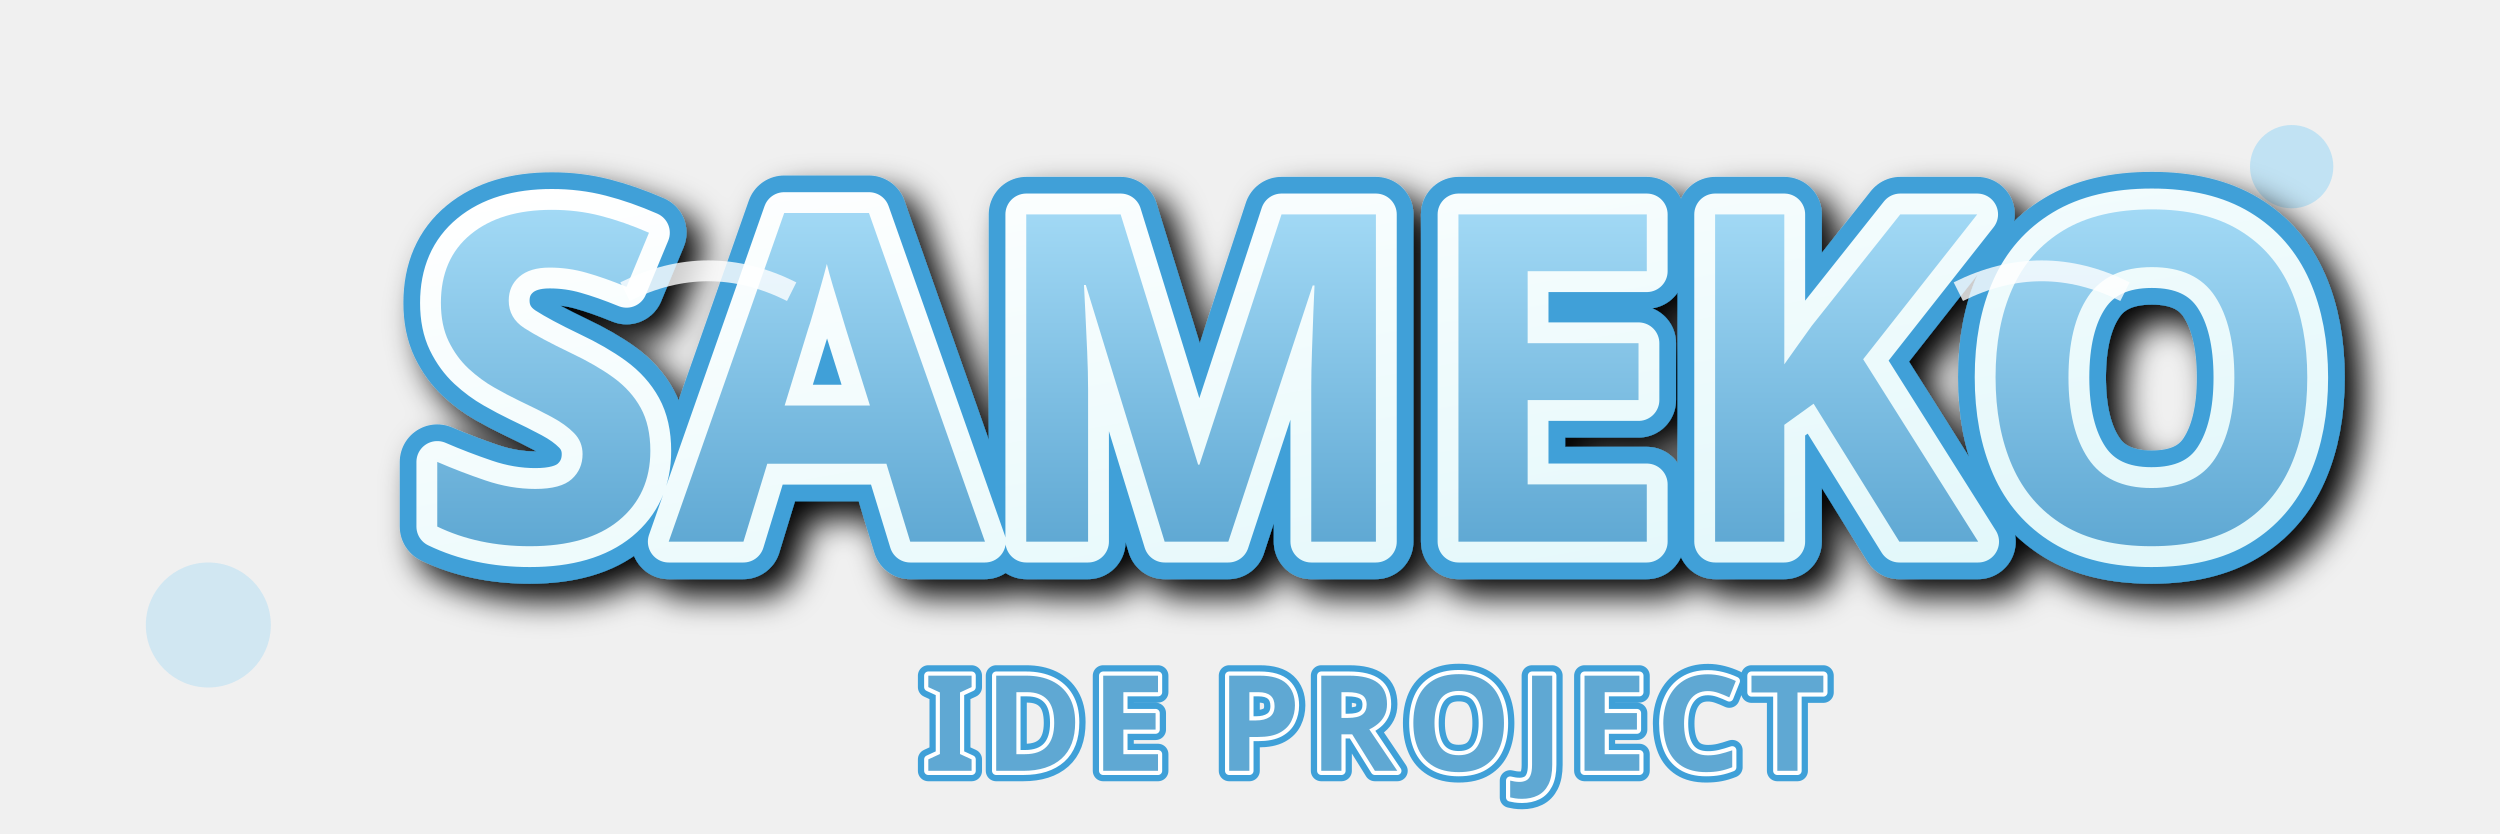
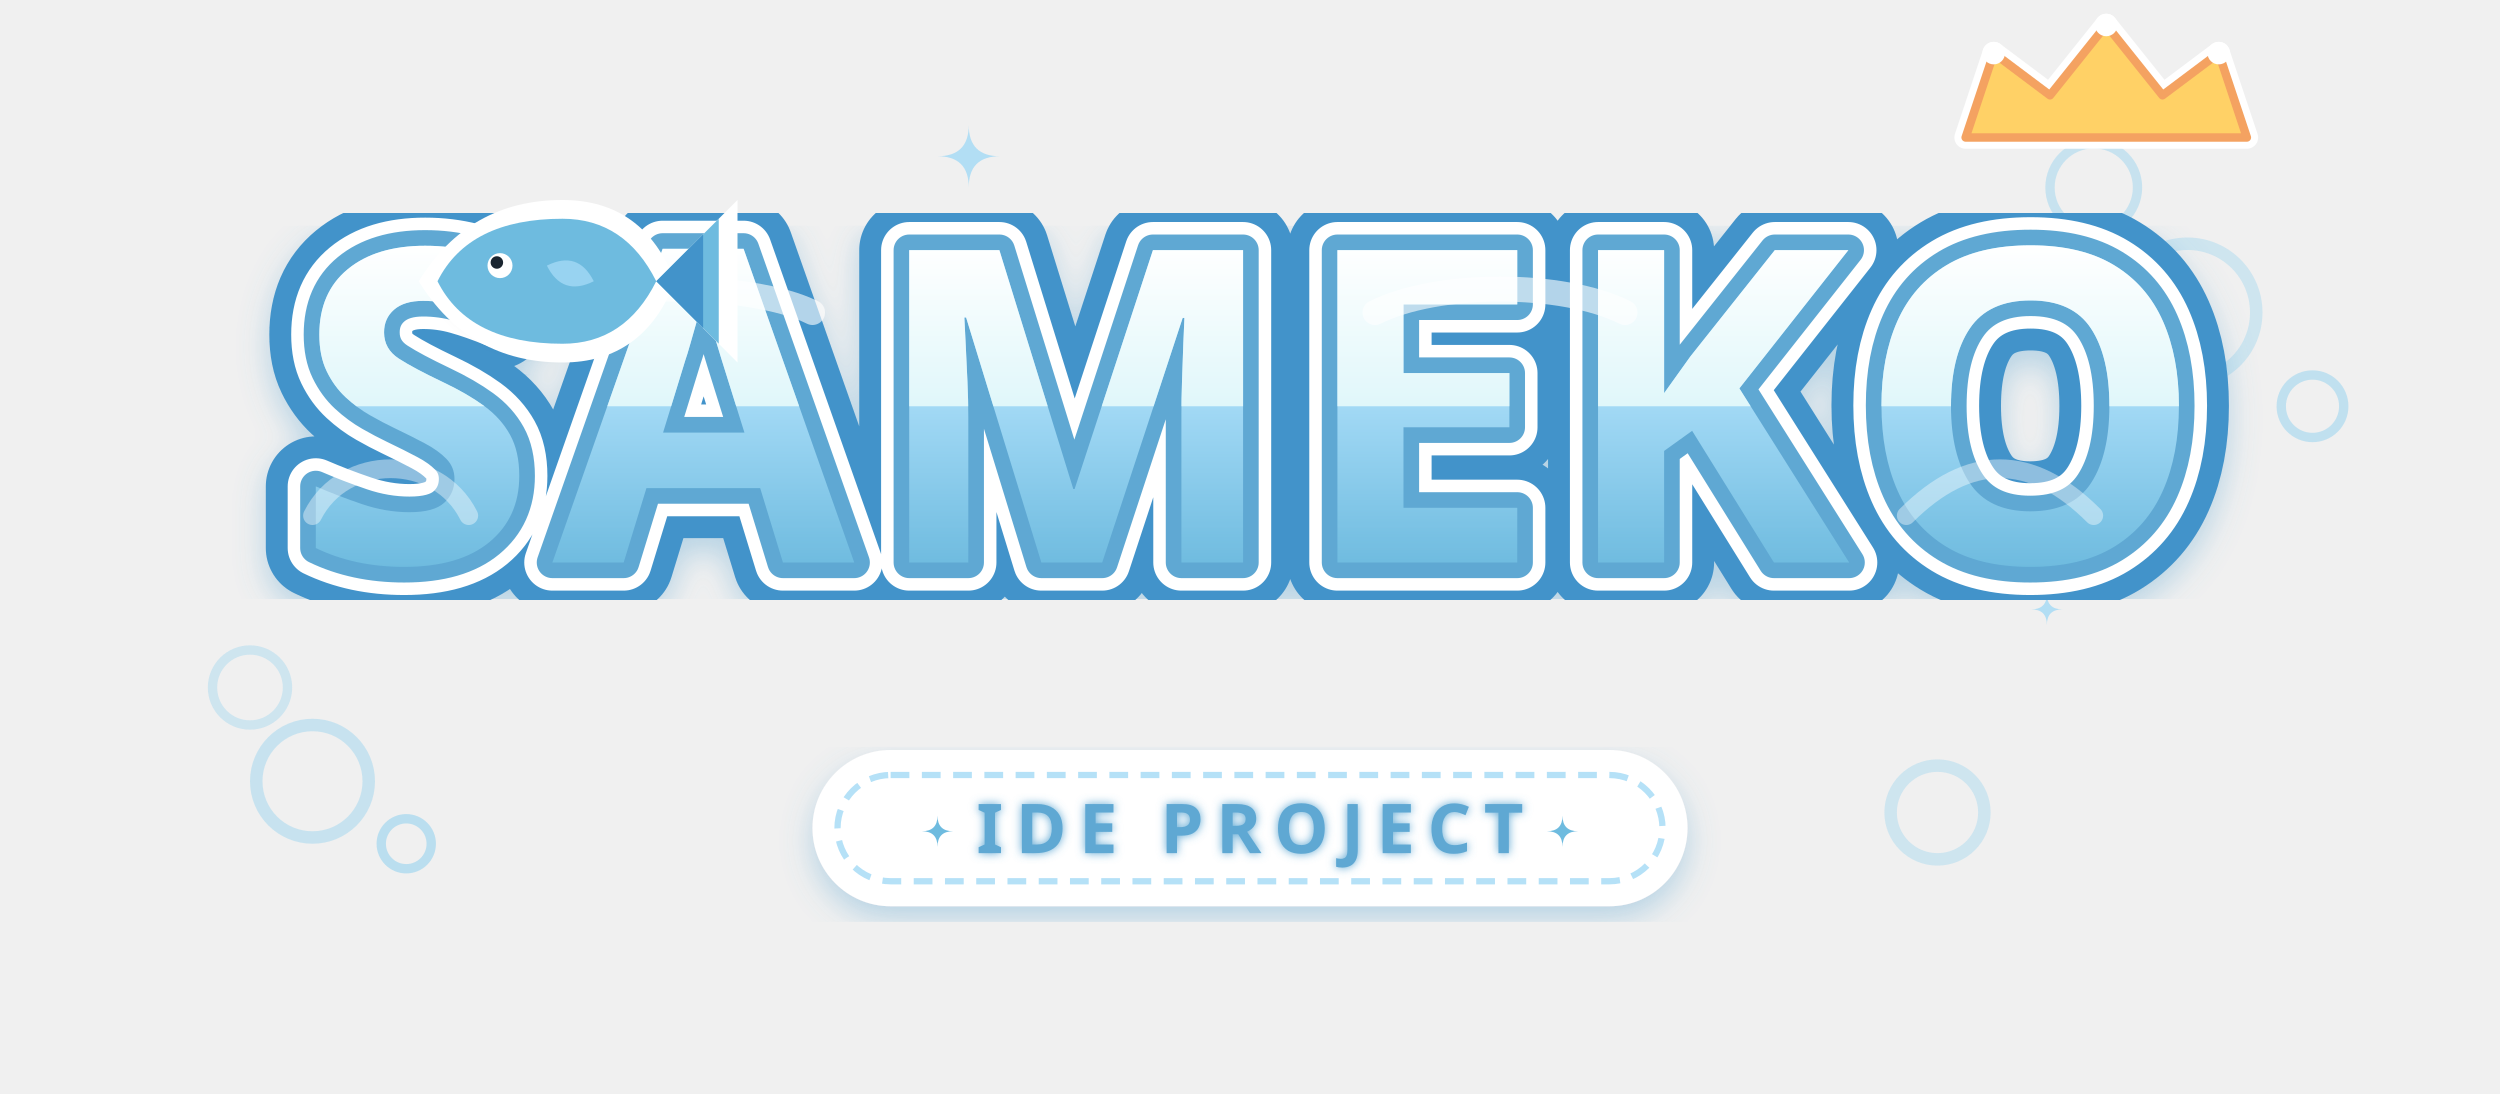
- <svg xmlns="http://www.w3.org/2000/svg" viewBox="0 0 600 200">
+ <svg xmlns="http://www.w3.org/2000/svg" viewBox="0 0 800 350">
  <defs>
-     <filter id="bubble-glow" x="-50%" y="-50%" width="200%" height="200%">
-       <feGaussianBlur in="SourceAlpha" stdDeviation="4" result="blur" />
-       <feOffset in="blur" dx="4" dy="4" result="offsetBlur" />
+     <filter id="bubble-glow" x="-20%" y="-20%" width="140%" height="140%">
+       <feGaussianBlur in="SourceAlpha" stdDeviation="2" result="blur" />
+       <feOffset in="blur" dx="0" dy="3" result="offsetBlur" />
+       <feComponentTransfer in="offsetBlur" result="shadow">
+         <feFuncA type="linear" slope="0.3" />
+       </feComponentTransfer>
      <feMerge>
-         <feMergeNode in="offsetBlur" />
+         <feMergeNode in="shadow" />
        <feMergeNode in="SourceGraphic" />
      </feMerge>
    </filter>
-     <linearGradient id="ocean-grad" x1="0%" y1="0%" x2="0%" y2="100%">
-       <stop offset="0%" style="stop-color:#A2D9F5;stop-opacity:1" />
-       <stop offset="100%" style="stop-color:#5FA8D3;stop-opacity:1" />
-     </linearGradient>
-     <linearGradient id="stroke-grad" x1="0%" y1="0%" x2="100%" y2="100%">
+     <filter id="drop-shadow" x="-10%" y="-10%" width="120%" height="120%">
+       <feDropShadow dx="0" dy="4" stdDeviation="5" flood-color="#5FA8D3" flood-opacity="0.4" />
+     </filter>
+     <linearGradient id="text-grad-top" x1="0%" y1="0%" x2="0%" y2="50%">
      <stop offset="0%" style="stop-color:#ffffff;stop-opacity:1" />
      <stop offset="100%" style="stop-color:#e0f7fa;stop-opacity:1" />
    </linearGradient>
+     <linearGradient id="text-grad-bottom" x1="0%" y1="50%" x2="0%" y2="100%">
+       <stop offset="0%" style="stop-color:#A2D9F5;stop-opacity:1" />
+       <stop offset="100%" style="stop-color:#6ebbdf;stop-opacity:1" />
+     </linearGradient>
+     <filter id="sub-glow" x="-20%" y="-20%" width="140%" height="140%">
+       <feGaussianBlur stdDeviation="1.5" result="blur" />
+       <feComposite in="SourceGraphic" in2="blur" operator="over" />
+     </filter>
  </defs>
-   <circle cx="50" cy="150" r="15" fill="#A2D9F5" opacity="0.4">
-     <animate attributeName="cy" values="160;140;160" dur="4s" repeatCount="indefinite" />
-   </circle>
-   <circle cx="550" cy="40" r="10" fill="#A2D9F5" opacity="0.6">
-     <animate attributeName="cy" values="40;20;40" dur="3s" repeatCount="indefinite" />
-   </circle>
-   <g transform="translate(30, 20)">
-     <text x="50%" y="110" text-anchor="middle" font-family="'Fredoka One', 'Nunito', sans-serif" font-weight="900" font-size="110" fill="none" stroke="#3FA0D8" stroke-width="18" stroke-linejoin="round" filter="url(#bubble-glow)">
-       SAMEKO
-     </text>
-     <text x="50%" y="110" text-anchor="middle" font-family="'Fredoka One', 'Nunito', sans-serif" font-weight="900" font-size="110" fill="none" stroke="url(#stroke-grad)" stroke-width="10" stroke-linejoin="round">
-       SAMEKO
-     </text>
-     <text x="50%" y="110" text-anchor="middle" font-family="'Fredoka One', 'Nunito', sans-serif" font-weight="900" font-size="110" fill="url(#ocean-grad)">
-       SAMEKO
-     </text>
-     <path d="M120,50 Q140,40 160,50" stroke="white" stroke-width="5" fill="none" opacity="0.8" />
-     <path d="M440,50 Q460,40 480,50" stroke="white" stroke-width="5" fill="none" opacity="0.8" />
-     <g>
-       <text x="50%" y="165" text-anchor="middle" font-family="'Fredoka One', 'Nunito', sans-serif" font-weight="700" font-size="32" fill="none" stroke="#3FA0D8" stroke-width="5" stroke-linejoin="round" letter-spacing="2">
-         IDE PROJECT
+   <g opacity="0.6">
+     <circle cx="100" cy="250" r="18" fill="none" stroke="#7fcbee" stroke-width="4" opacity="0.6">
+       <animate attributeName="cy" values="250;230;250" dur="5s" repeatCount="indefinite" calcMode="spline" keySplines="0.4 0 0.6 1; 0.4 0 0.6 1" />
+     </circle>
+     <circle cx="130" cy="270" r="8" fill="none" stroke="#7fcbee" stroke-width="3" opacity="0.8">
+       <animate attributeName="cy" values="270;240;270" dur="4s" repeatCount="indefinite" calcMode="spline" keySplines="0.4 0 0.6 1; 0.4 0 0.6 1" />
+     </circle>
+     <circle cx="80" cy="220" r="12" fill="none" stroke="#7fcbee" stroke-width="3" opacity="0.5">
+       <animate attributeName="cy" values="220;190;220" dur="6s" repeatCount="indefinite" calcMode="spline" keySplines="0.4 0 0.6 1; 0.4 0 0.6 1" />
+     </circle>
+     <circle cx="700" cy="100" r="22" fill="none" stroke="#7fcbee" stroke-width="4" opacity="0.5">
+       <animate attributeName="cy" values="100;70;100" dur="5.5s" repeatCount="indefinite" calcMode="spline" keySplines="0.4 0 0.6 1; 0.4 0 0.6 1" />
+     </circle>
+     <circle cx="740" cy="130" r="10" fill="none" stroke="#7fcbee" stroke-width="3" opacity="0.7">
+       <animate attributeName="cy" values="130;110;130" dur="4.5s" repeatCount="indefinite" calcMode="spline" keySplines="0.4 0 0.6 1; 0.4 0 0.6 1" />
+     </circle>
+     <circle cx="670" cy="60" r="14" fill="none" stroke="#7fcbee" stroke-width="3" opacity="0.6">
+       <animate attributeName="cy" values="60;40;60" dur="6.5s" repeatCount="indefinite" calcMode="spline" keySplines="0.4 0 0.6 1; 0.4 0 0.6 1" />
+     </circle>
+     <circle cx="180" cy="80" r="10" fill="none" stroke="#7fcbee" stroke-width="3" opacity="0.4">
+       <animate attributeName="cy" values="80;50;80" dur="5s" repeatCount="indefinite" calcMode="spline" keySplines="0.4 0 0.6 1; 0.4 0 0.6 1" />
+     </circle>
+     <circle cx="620" cy="260" r="15" fill="none" stroke="#7fcbee" stroke-width="4" opacity="0.5">
+       <animate attributeName="cy" values="260;230;260" dur="6s" repeatCount="indefinite" calcMode="spline" keySplines="0.4 0 0.6 1; 0.4 0 0.6 1" />
+     </circle>
+   </g>
+   <g fill="#A2D9F5" opacity="0.8">
+     <g transform="translate(150,110)">
+       <path d="M0,10 Q10,10 10,0 Q10,10 20,10 Q10,10 10,20 Q10,10 0,10 Z">
+         <animate attributeName="opacity" values="0.2;1;0.2" dur="3s" repeatCount="indefinite" calcMode="spline" keySplines="0.4 0 0.6 1; 0.4 0 0.6 1" />
+         <animateTransform attributeName="transform" type="scale" values="0.8;1.2;0.8" dur="3s" repeatCount="indefinite" additive="sum" calcMode="spline" keySplines="0.4 0 0.6 1; 0.4 0 0.6 1" />
+       </path>
+     </g>
+     <g transform="translate(650,190)">
+       <path d="M0,5 Q5,5 5,0 Q5,5 10,5 Q5,5 5,10 Q5,5 0,5 Z">
+         <animate attributeName="opacity" values="0.2;1;0.2" dur="4s" repeatCount="indefinite" calcMode="spline" keySplines="0.4 0 0.6 1; 0.4 0 0.6 1" />
+         <animateTransform attributeName="transform" type="scale" values="0.5;1;0.5" dur="4s" repeatCount="indefinite" additive="sum" calcMode="spline" keySplines="0.4 0 0.6 1; 0.4 0 0.6 1" />
+       </path>
+     </g>
+     <g transform="translate(300,40)">
+       <path d="M0,10 Q10,10 10,0 Q10,10 20,10 Q10,10 10,20 Q10,10 0,10 Z">
+         <animate attributeName="opacity" values="0.2;1;0.2" dur="3.5s" repeatCount="indefinite" calcMode="spline" keySplines="0.4 0 0.6 1; 0.4 0 0.6 1" />
+         <animateTransform attributeName="transform" type="scale" values="0.7;1.1;0.7" dur="3.5s" repeatCount="indefinite" additive="sum" calcMode="spline" keySplines="0.4 0 0.6 1; 0.4 0 0.6 1" />
+       </path>
+     </g>
+   </g>
+   <g>
+     <g transform="translate(400, 180)" filter="url(#drop-shadow)">
+       <text x="0" y="0" text-anchor="middle" font-family="'Fredoka One', 'Nunito', 'Segoe UI', sans-serif" font-weight="900" font-size="140" fill="none" stroke="#4293ca" stroke-width="32" stroke-linejoin="round" letter-spacing="5">
+         SAMEKO
      </text>
-       <text x="50%" y="165" text-anchor="middle" font-family="'Fredoka One', 'Nunito', sans-serif" font-weight="700" font-size="32" fill="none" stroke="#ffffff" stroke-width="2" stroke-linejoin="round" letter-spacing="2">
-         IDE PROJECT
+       <text x="0" y="0" text-anchor="middle" font-family="'Fredoka One', 'Nunito', 'Segoe UI', sans-serif" font-weight="900" font-size="140" fill="none" stroke="#ffffff" stroke-width="18" stroke-linejoin="round" letter-spacing="5">
+         SAMEKO
      </text>
-       <text x="50%" y="165" text-anchor="middle" font-family="'Fredoka One', 'Nunito', sans-serif" font-weight="700" font-size="32" fill="#5FA8D3" letter-spacing="2">
-         IDE PROJECT
+       <text x="0" y="0" text-anchor="middle" font-family="'Fredoka One', 'Nunito', 'Segoe UI', sans-serif" font-weight="900" font-size="140" fill="none" stroke="#5FA8D3" stroke-width="10" stroke-linejoin="round" letter-spacing="5">
+         SAMEKO
      </text>
+       <text x="0" y="0" text-anchor="middle" font-family="'Fredoka One', 'Nunito', 'Segoe UI', sans-serif" font-weight="900" font-size="140" fill="url(#text-grad-bottom)" letter-spacing="5">
+         SAMEKO
+       </text>
+       <g>
+         <clipPath id="top-half">
+           <rect x="-400" y="-140" width="800" height="90" />
+         </clipPath>
+         <text x="0" y="0" text-anchor="middle" font-family="'Fredoka One', 'Nunito', 'Segoe UI', sans-serif" font-weight="900" font-size="140" fill="url(#text-grad-top)" clip-path="url(#top-half)" letter-spacing="5">
+           SAMEKO
+         </text>
+       </g>
+       <path d="M-230,-80 C-210,-90 -160,-90 -140,-80" stroke="white" stroke-width="8" stroke-linecap="round" fill="none" opacity="0.6" />
+       <path d="M40,-80 C60,-90 100,-90 120,-80" stroke="white" stroke-width="8" stroke-linecap="round" fill="none" opacity="0.6" />
+       <path d="M-300,-15 C-290,-35 -260,-35 -250,-15" stroke="white" stroke-width="6" stroke-linecap="round" fill="none" opacity="0.4" />
+       <path d="M210,-15 C230,-35 250,-35 270,-15" stroke="white" stroke-width="6" stroke-linecap="round" fill="none" opacity="0.4" />
+     </g>
+     <g transform="translate(400, 270)">
+       <g>
+         <animateTransform attributeName="transform" type="rotate" values="-2;2;-2" dur="6s" repeatCount="indefinite" calcMode="spline" keySplines="0.4 0 0.6 1; 0.4 0 0.6 1" />
+         <rect x="-140" y="-30" width="280" height="50" rx="25" fill="#ffffff" filter="url(#drop-shadow)" />
+         <rect x="-132" y="-22" width="264" height="34" rx="17" fill="none" stroke="#A2D9F5" stroke-width="2" stroke-dasharray="6,4" opacity="0.8" />
+         <text x="0" y="3" text-anchor="middle" font-family="'Nunito', 'Segoe UI', sans-serif" font-weight="800" font-size="22" fill="#5FA8D3" letter-spacing="4" filter="url(#sub-glow)">
+           IDE PROJECT
+         </text>
+         <path d="M-105,-4 Q-100,-4 -100,-9 Q-100,-4 -95,-4 Q-100,-4 -100,1 Q-100,-4 -105,-4 Z" fill="#6ebbdf" />
+         <path d="M105,-4 Q100,-4 100,-9 Q100,-4 95,-4 Q100,-4 100,1 Q100,-4 105,-4 Z" fill="#6ebbdf" />
+       </g>
+     </g>
+     <g transform="translate(140, 60)">
+       <g transformOrigin="40 30">
+         <animateTransform attributeName="transform" type="rotate" values="-15;-23;-15" dur="5s" repeatCount="indefinite" calcMode="spline" keySplines="0.4 0 0.6 1; 0.4 0 0.6 1" />
+         <path d="M40,50 Q10,50 0,30 Q10,10 40,10 Q60,10 70,30 Q60,50 40,50 Z" fill="rgba(66, 147, 202, 0.2)" filter="url(#bubble-glow)" />
+         <path d="M40,56 Q10,56 -6,30 Q10,4 40,4 Q66,4 76,30 Q66,56 40,56 Z" fill="#ffffff" />
+         <path d="M70,30 L96,4 L96,56 Z" fill="#ffffff" />
+         <g>
+           <path d="M70,30 L90,10 L90,50 Z" fill="#6ebbdf" />
+           <path d="M70,30 L85,15 L85,45 Z" fill="#4293ca" />
+         </g>
+         <path d="M40,50 Q10,50 0,30 Q10,10 40,10 Q60,10 70,30 Q60,50 40,50 Z" fill="#6ebbdf" />
+         <circle cx="20" cy="25" r="4" fill="#ffffff" />
+         <circle cx="19" cy="24" r="2" fill="#1a2530" />
+         <path d="M35,25 Q45,20 50,30 Q40,35 35,25 Z" fill="#A2D9F5" opacity="0.8">
+         </path>
+       </g>
+     </g>
+     <g transform="translate(620, -10)">
+       <g>
+         <animateTransform attributeName="transform" type="rotate" values="15;10;15" dur="5.5s" repeatCount="indefinite" calcMode="spline" keySplines="0.4 0 0.6 1; 0.4 0 0.6 1" />
+         <g transform="scale(0.9)">
+           <path d="M10,60 L20,30 L40,45 L60,20 L80,45 L100,30 L110,60 Z" fill="#ffffff" stroke="#ffffff" stroke-width="8" stroke-linejoin="round" />
+           <path d="M10,60 L20,30 L40,45 L60,20 L80,45 L100,30 L110,60 Z" fill="#ffd166" stroke="#f4a261" stroke-width="3" stroke-linejoin="round" />
+           <circle cx="20" cy="30" r="4" fill="#ffffff" />
+           <circle cx="60" cy="20" r="4" fill="#ffffff" />
+           <circle cx="100" cy="30" r="4" fill="#ffffff" />
+         </g>
+       </g>
    </g>
  </g>
</svg>
